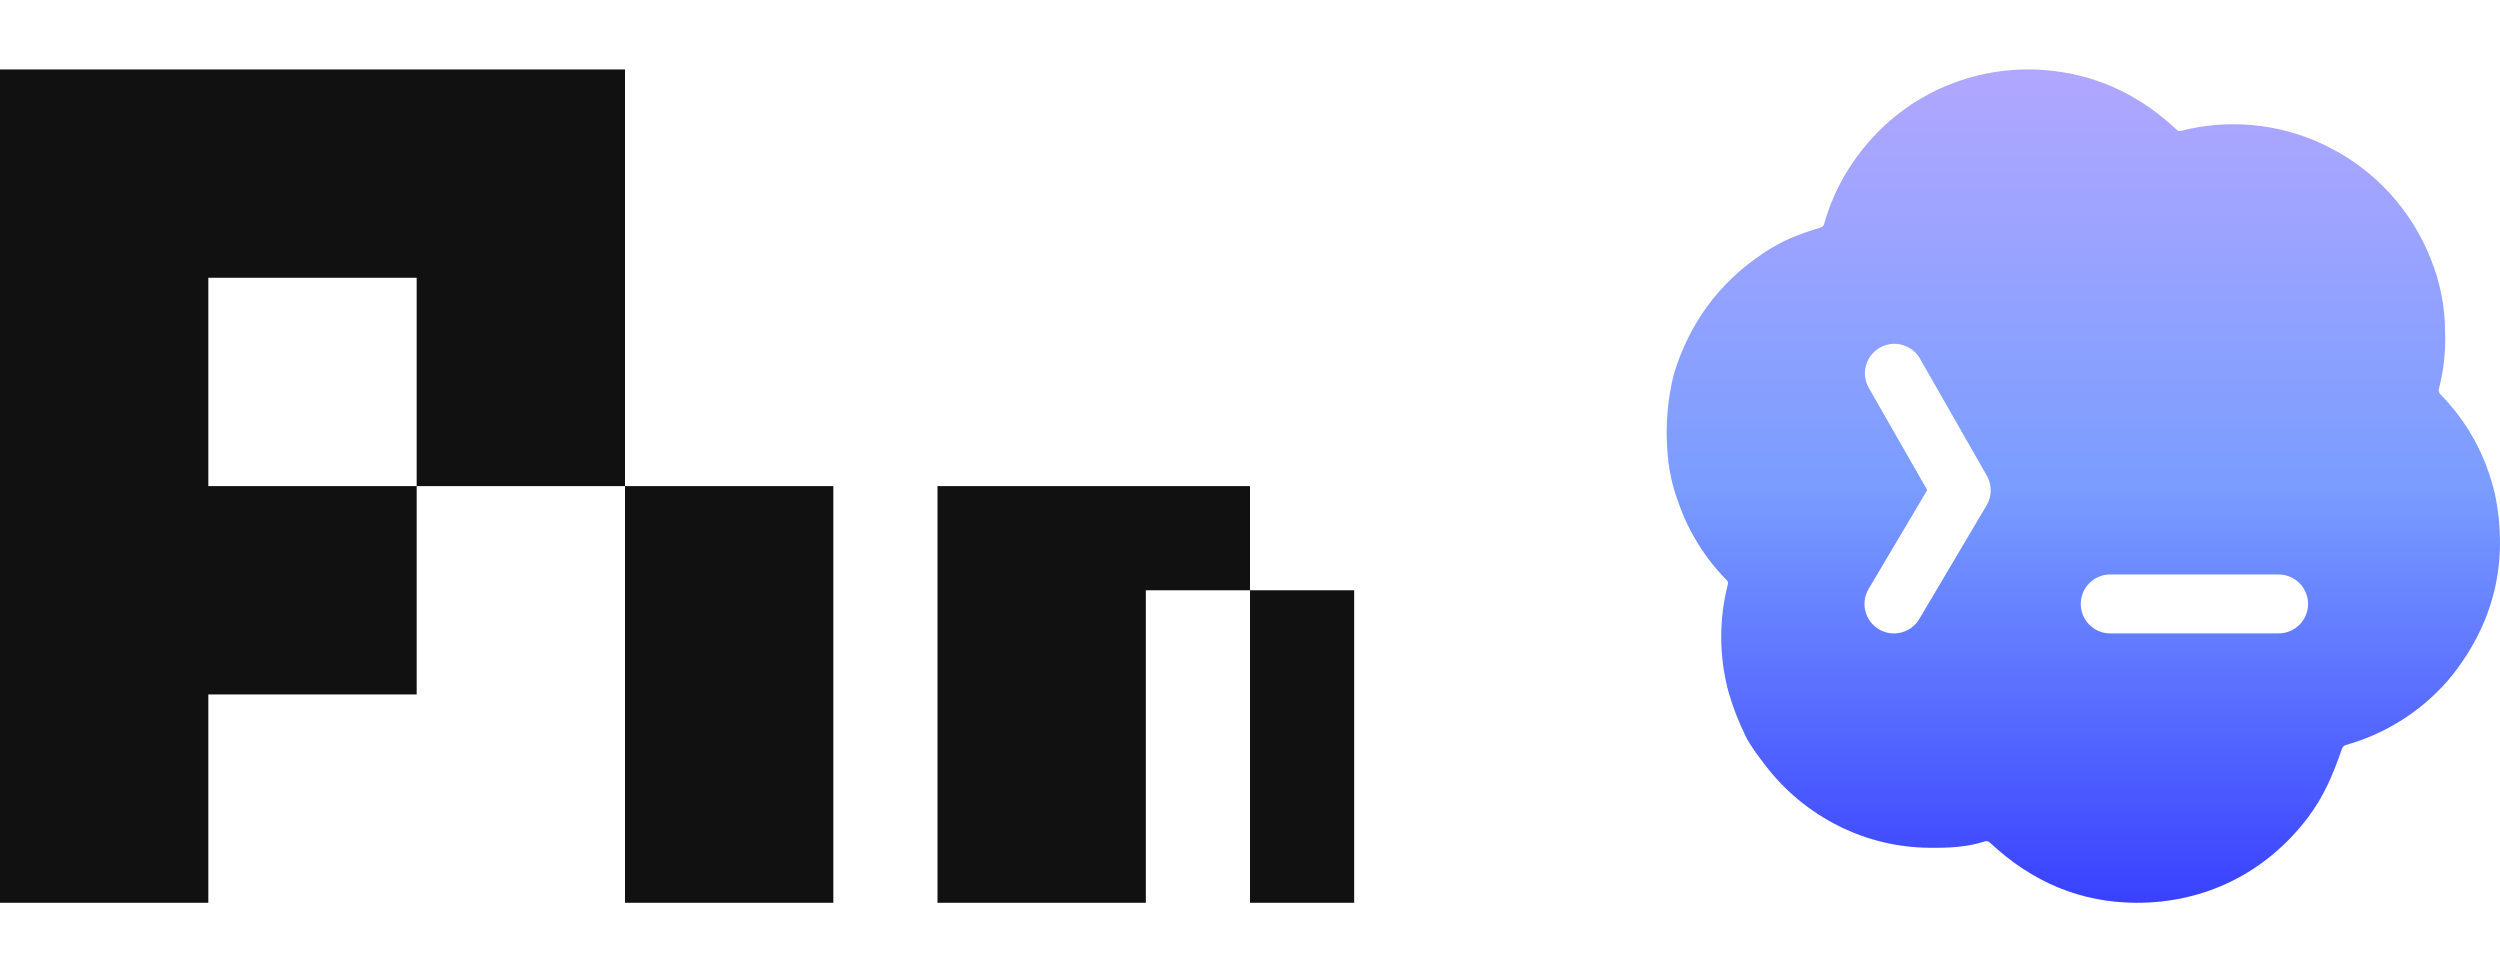
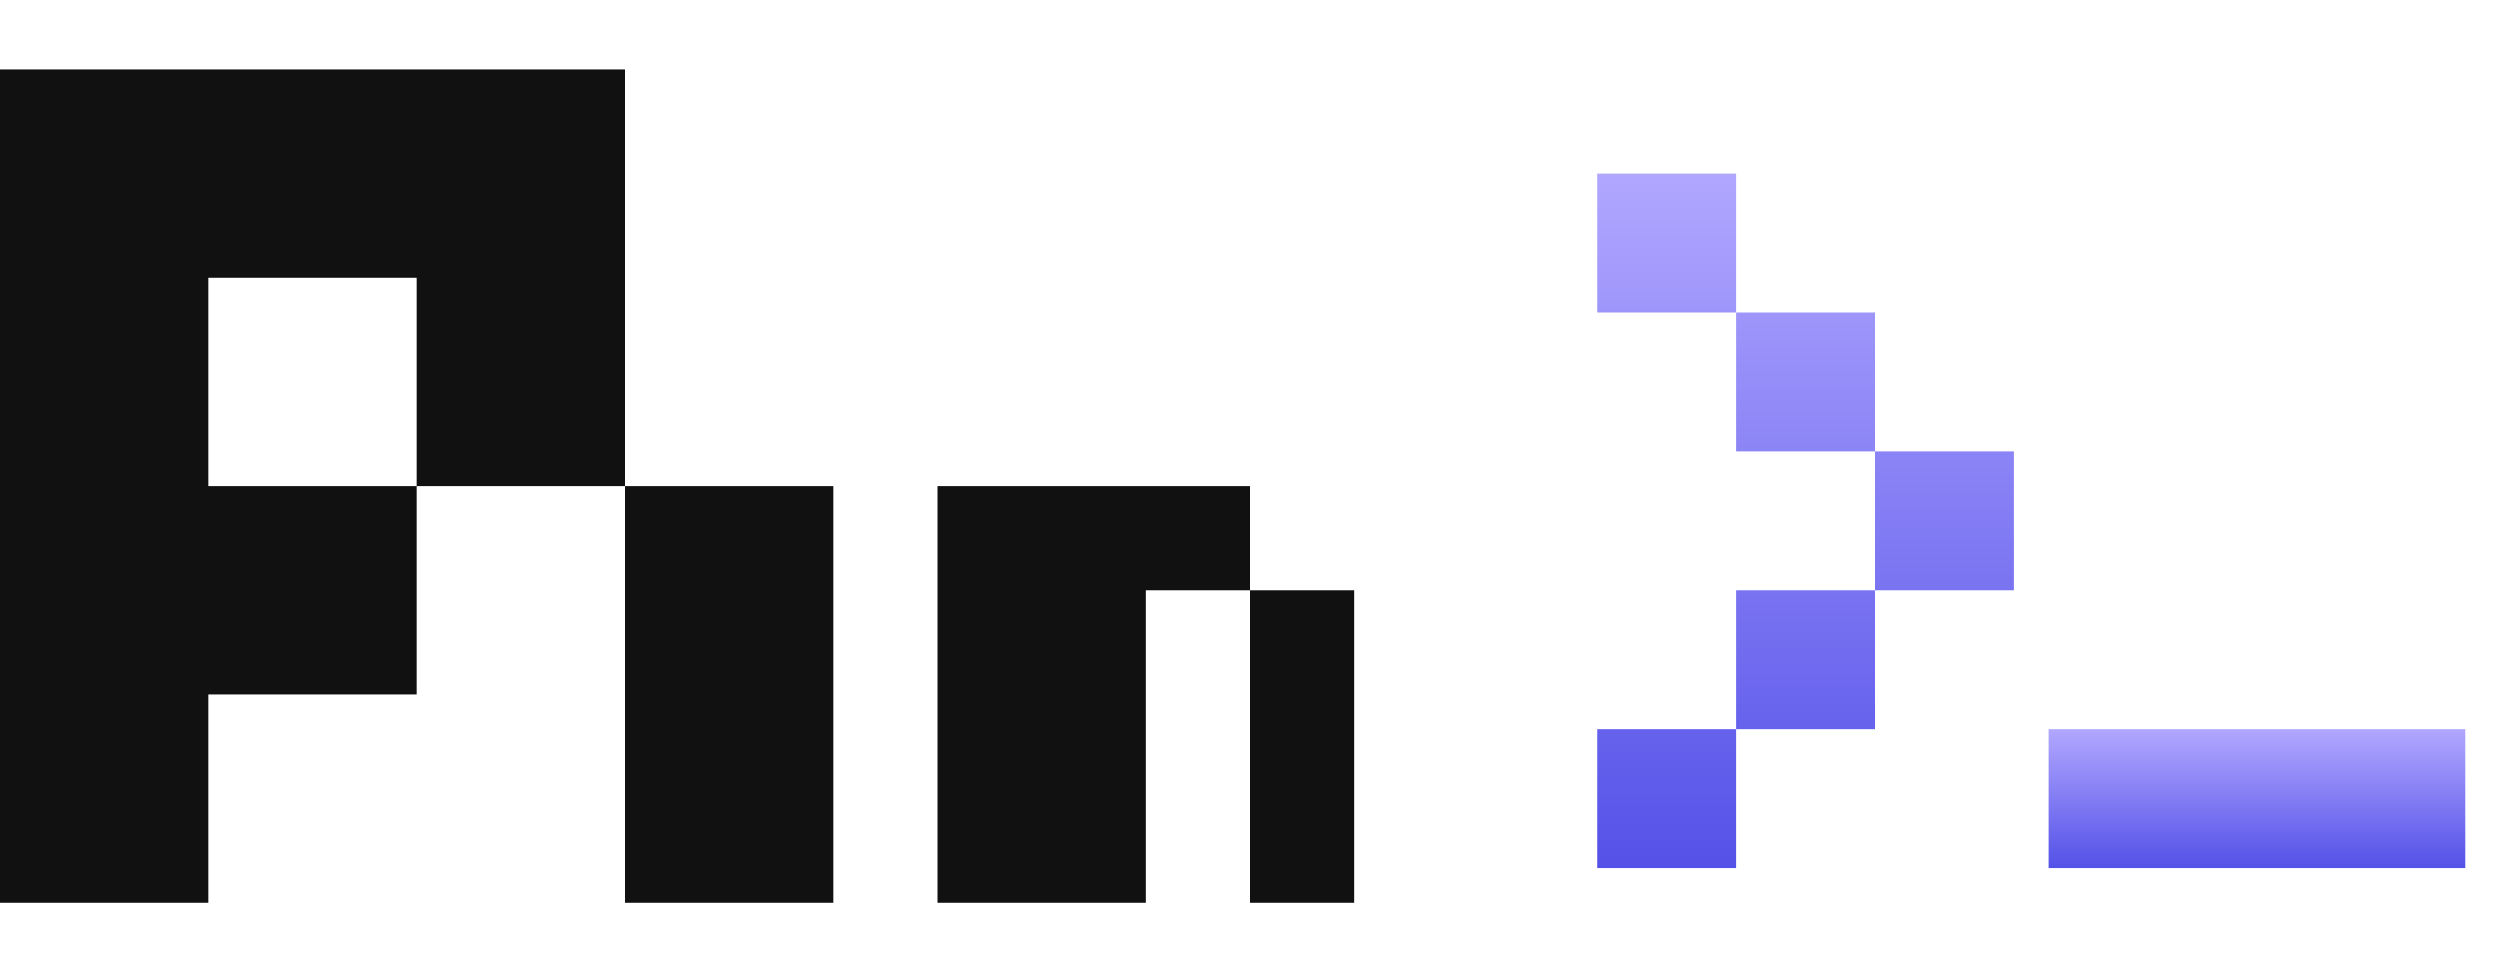
<svg xmlns="http://www.w3.org/2000/svg" viewBox="2 0 72 28">
  <style>.pixels { fill: #111; } @media (prefers-color-scheme: dark) { .pixels { fill: #f5f5f5; } }</style>
  <g class="pixels">
    <path d="M2 2h18v12h-6V8H2zM2 8h6v6h6v6H8v6H2zM20 14h6v12h-6z" />
    <path d="M29 14h9v3h-3v9h-6zM38 17h3v9h-3z" />
  </g>
-   <g transform="translate(46 -2) scale(1.333333)">
-     <path d="M9.064 3.344a4.578 4.578 0 012.285-.312c1 .115 1.891.54 2.673 1.275.01.01.024.017.037.021a.09.09 0 00.043 0 4.55 4.55 0 013.046.275l.047.022.116.057a4.581 4.581 0 012.188 2.399c.209.51.313 1.041.315 1.595a4.24 4.24 0 01-.134 1.223.123.123 0 00.03.115c.594.607.988 1.33 1.183 2.17.289 1.425-.007 2.71-.887 3.854l-.136.166a4.548 4.548 0 01-2.201 1.388.123.123 0 00-.081.076c-.191.551-.383 1.023-.74 1.494-.9 1.187-2.222 1.846-3.711 1.838-1.187-.006-2.239-.44-3.157-1.302a.107.107 0 00-.105-.024c-.388.125-.78.143-1.204.138a4.441 4.441 0 01-1.945-.466 4.544 4.544 0 01-1.61-1.335c-.152-.202-.303-.392-.414-.617a5.81 5.81 0 01-.37-.961 4.582 4.582 0 01-.014-2.298.124.124 0 00.006-.056.085.085 0 00-.027-.048 4.467 4.467 0 01-1.034-1.651 3.896 3.896 0 01-.251-1.192 5.189 5.189 0 01.141-1.6c.337-1.112.982-1.985 1.933-2.618.212-.141.413-.251.601-.33.215-.089.43-.164.646-.227a.098.098 0 00.065-.066 4.51 4.51 0 01.829-1.615 4.535 4.535 0 011.837-1.388zm3.482 10.565a.637.637 0 000 1.272h3.636a.637.637 0 100-1.272h-3.636zM8.462 9.23a.637.637 0 00-1.106.631l1.272 2.224-1.266 2.136a.636.636 0 101.095.649l1.454-2.455a.636.636 0 00.005-.64L8.462 9.23z" fill="url(#codex-color)" />
+   <g fill="url(#terminal-color)">
+     <path d="M48 5h4v4h4v4h4v4h-4v4h-4v4h-4v-4h4v-4h4v-4h-4V9h-4z" />
+     <path d="M61 21h12v4H61z" />
  </g>
  <defs>
-     <linearGradient id="codex-color" gradientUnits="userSpaceOnUse" x1="12" x2="12" y1="3" y2="21">
+     <linearGradient id="terminal-color" x1="0" x2="0" y1="0" y2="1">
      <stop stop-color="#B1A7FF" />
-       <stop offset=".5" stop-color="#7A9DFF" />
-       <stop offset="1" stop-color="#3941FF" />
+       <stop offset="1" stop-color="#5451E8" />
    </linearGradient>
  </defs>
</svg>
